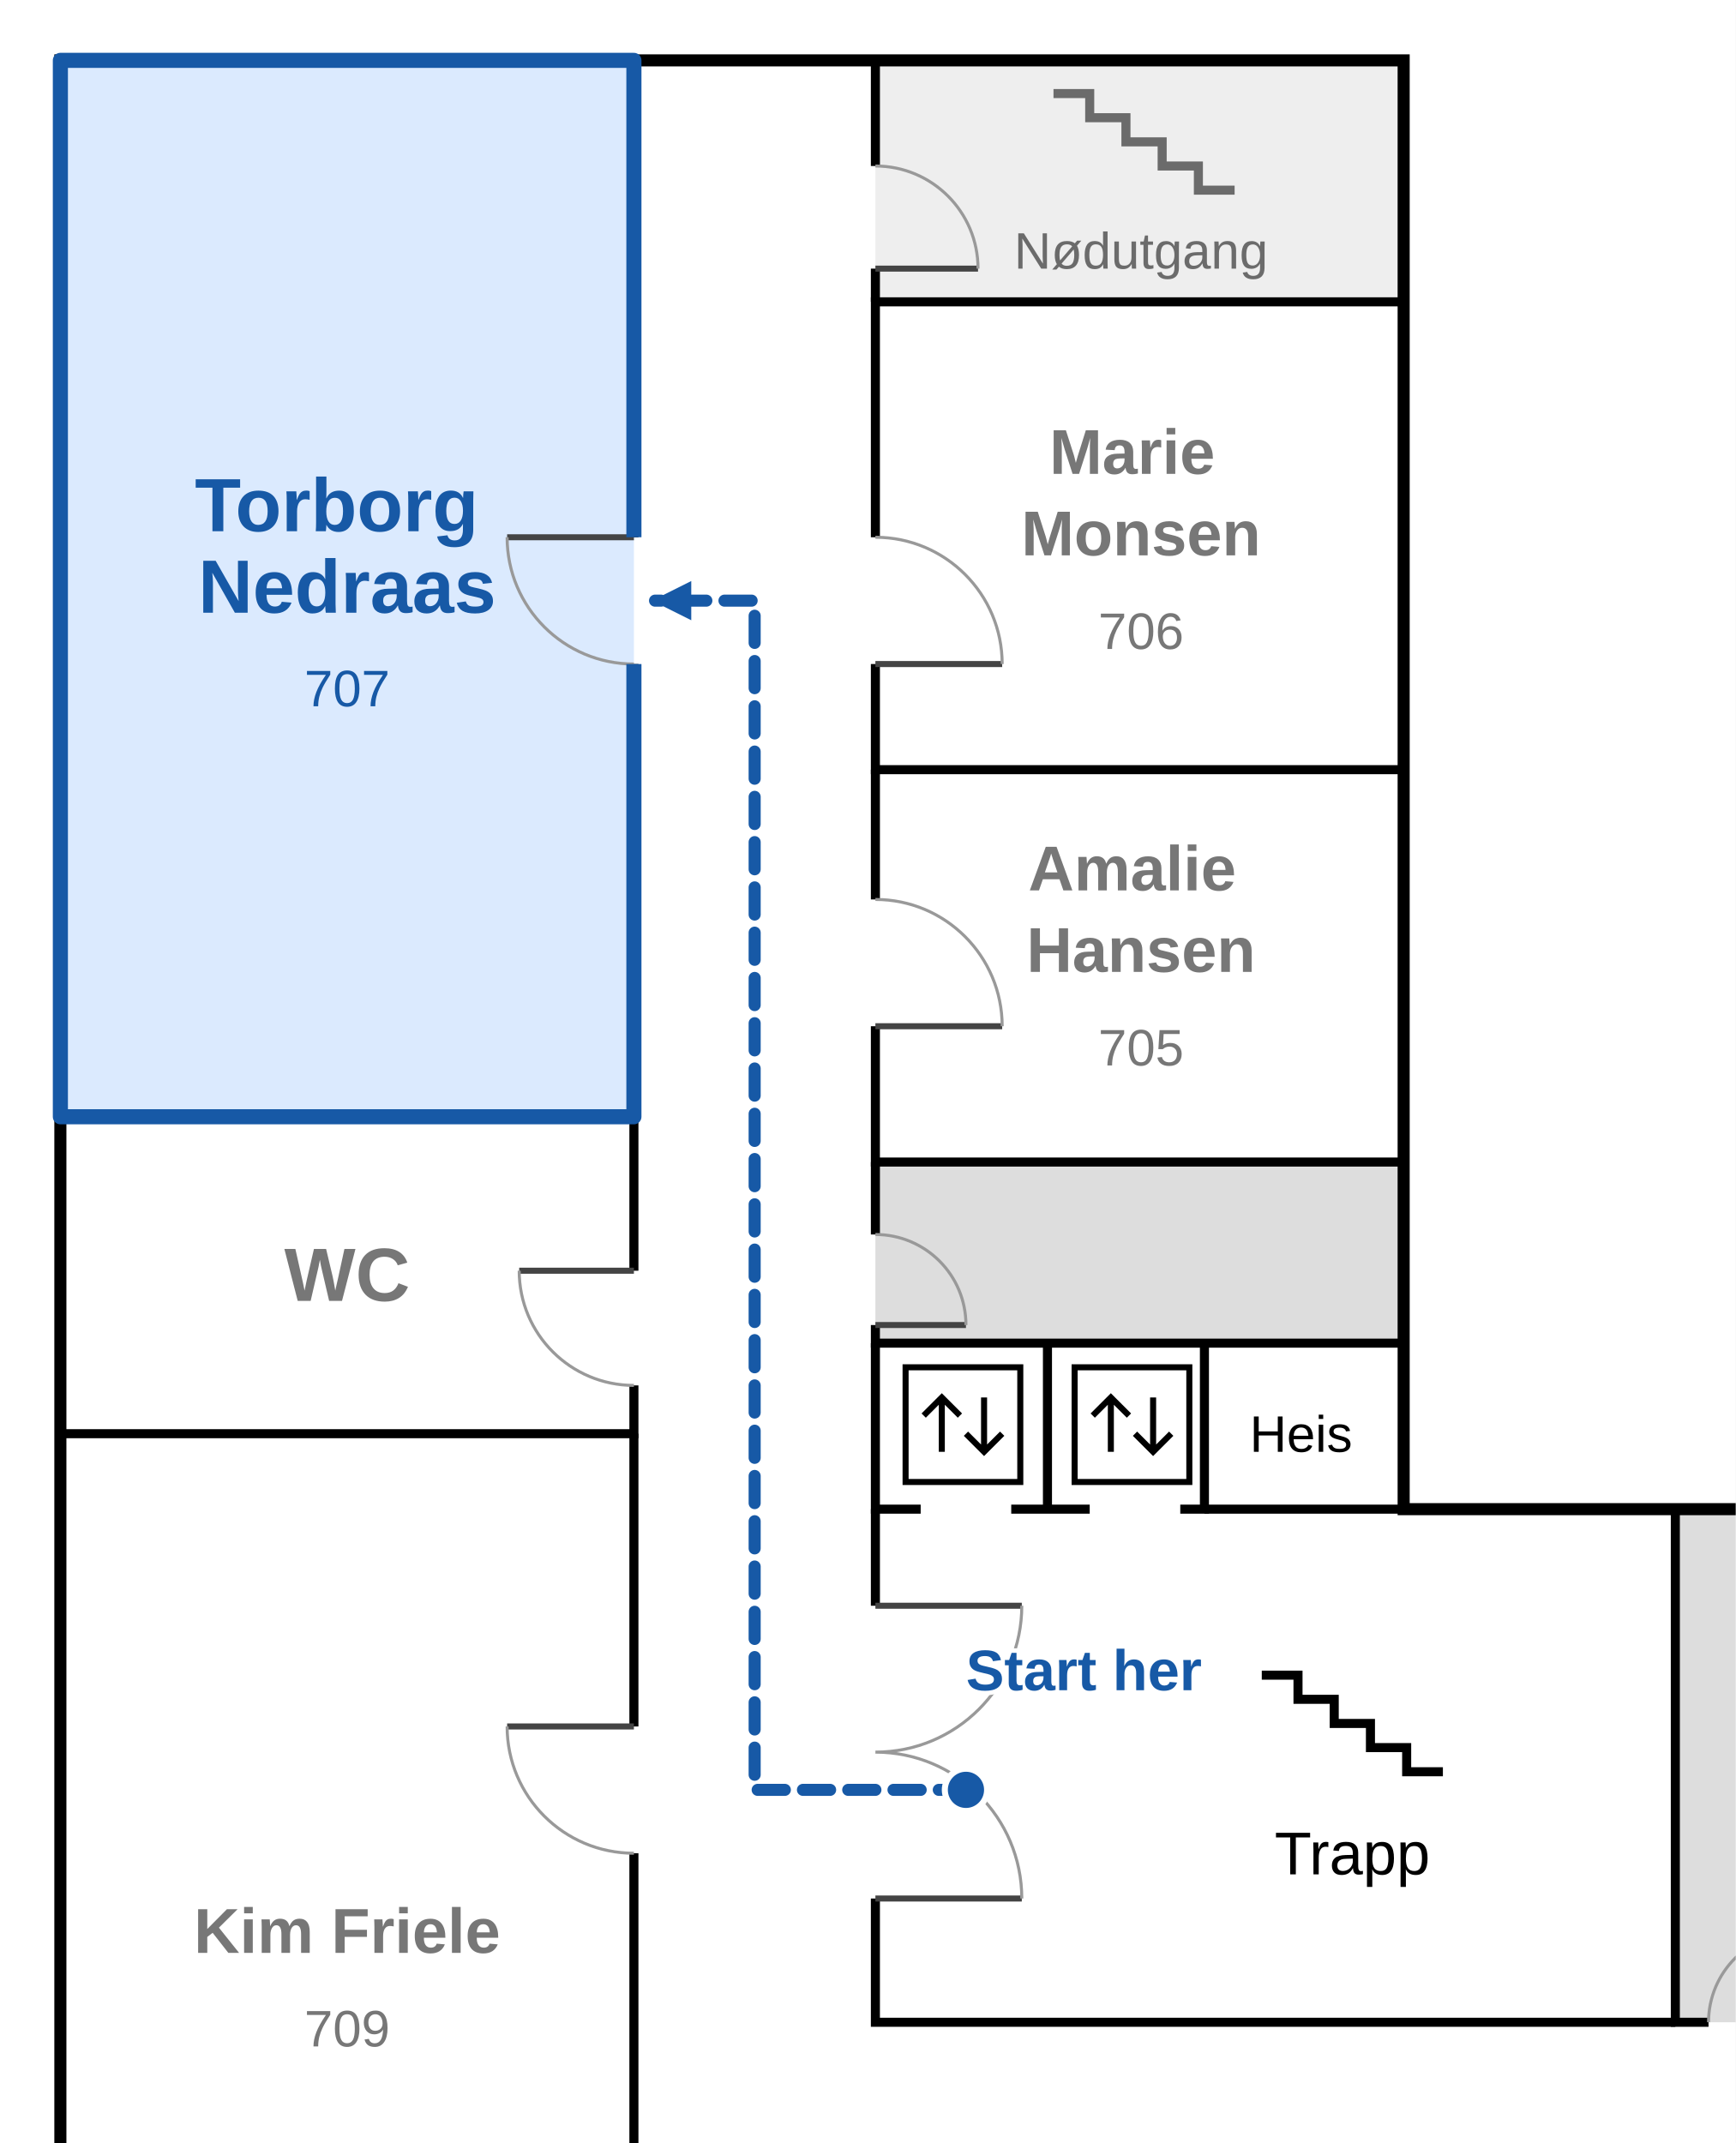
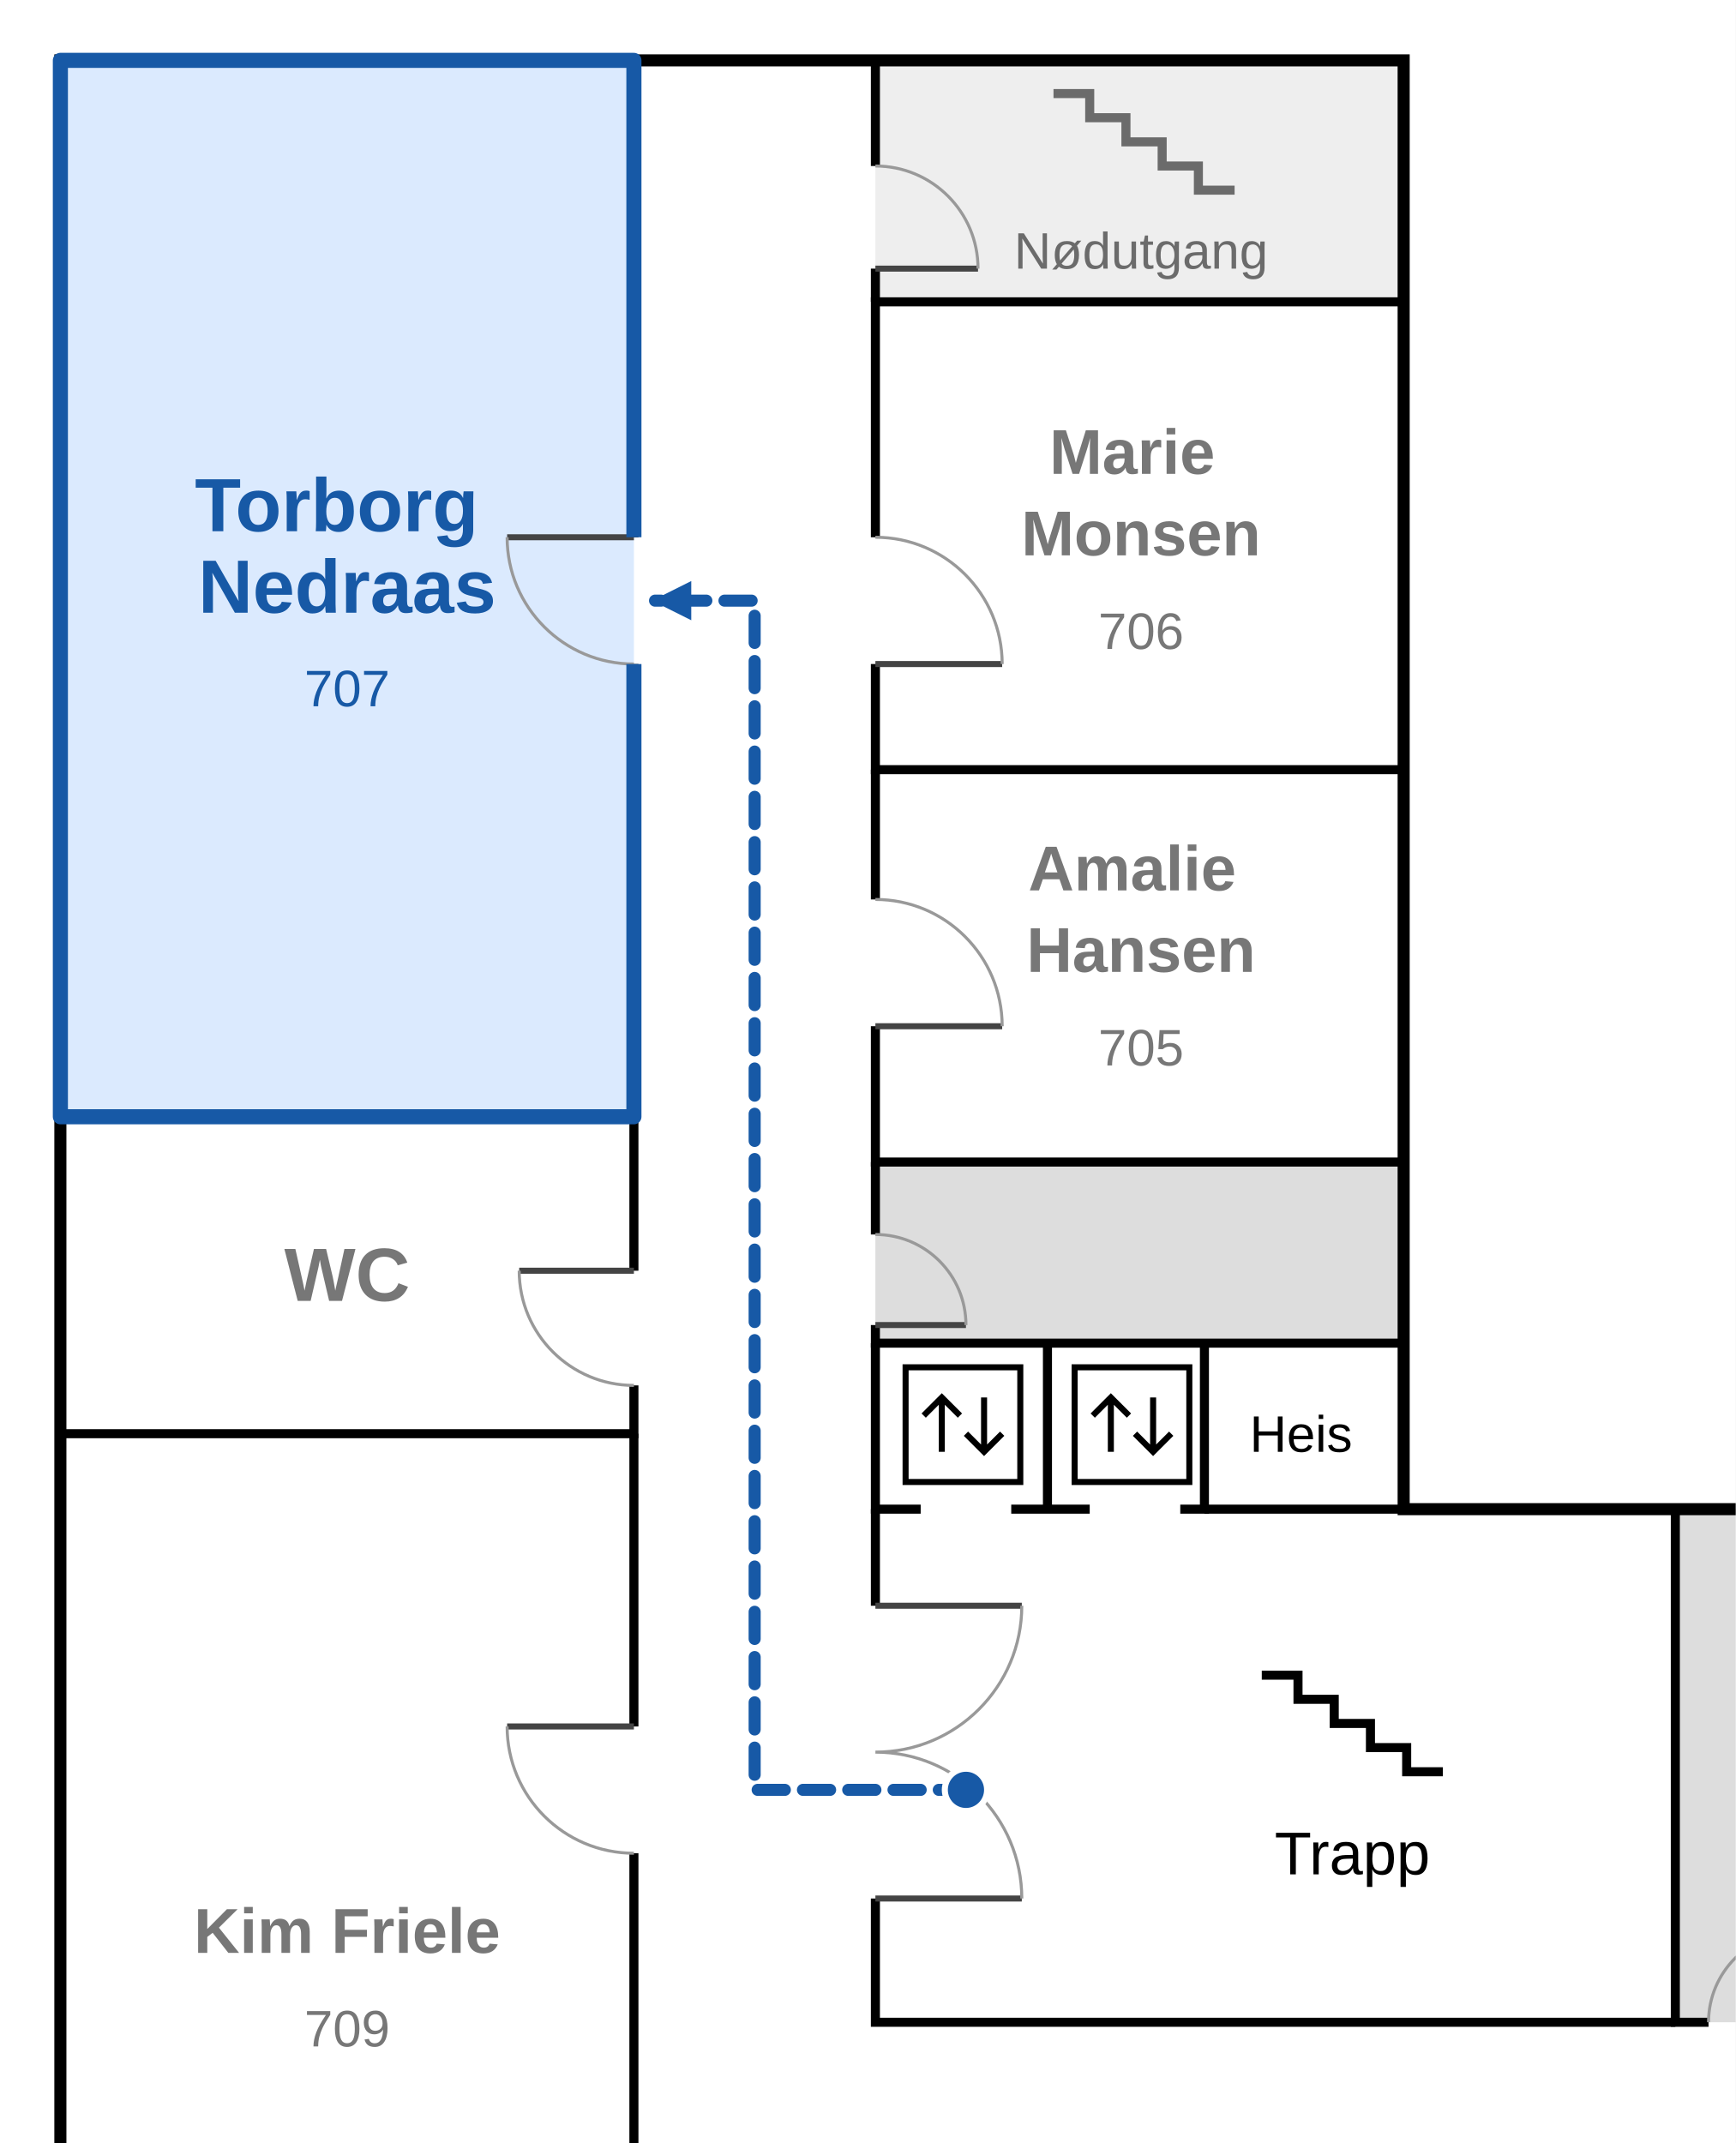
<svg xmlns="http://www.w3.org/2000/svg" xmlns:xlink="http://www.w3.org/1999/xlink" width="575" height="710" viewBox="0 110 575 710" role="img" aria-labelledby="room-707-map-title room-707-map-description" lang="nb">
  <defs>
    <g id="room-707-stair-symbol" fill="none" stroke="black" stroke-width="3">
      <path d="M 0,0 H 12 V 8 H 24 V 16 H 36 V 24 H 48 V 32 H 60" />
    </g>
    <g id="room-707-lift-symbol" fill="none" stroke="black" stroke-width="2">
      <rect width="38" height="38" />
      <path d="M 12,28 V 10 M 6,16 L 12,10 L 18,16                M 26,10 V 28 M 20,22 L 26,28 L 32,22" />
    </g>
    <clipPath id="room-707-map-crop">
      <rect x="0" y="110" width="575" height="710" />
    </clipPath>
    <marker id="room-707-route-arrow" markerUnits="userSpaceOnUse" markerWidth="13" markerHeight="13" viewBox="0 0 13 13" refX="12" refY="6.5" orient="auto">
      <path d="M 0,0 L 13,6.5 L 0,13 Z" fill="#1759a6" />
    </marker>
  </defs>
  <rect x="0" y="110" width="575" height="710" fill="white" />
  <g clip-path="url(#room-707-map-crop)">
    <g font-family="Arial, Helvetica, sans-serif" fill="black" transform="translate(-30 20)">
      <g id="room-707-service-room-fills" fill="#dddddd">
        <rect x="585" y="590" width="160" height="170" />
        <rect x="320" y="475" width="175" height="60" />
      </g>
      <g id="room-707-emergency-stairwell-fills" fill="#eeeeee">
        <rect x="320" y="110" width="175" height="80" />
        <rect x="1000" y="590" width="150" height="170" />
      </g>
      <rect id="room-707-destination-fill" x="50" y="110" width="190" height="350" fill="#dbeafe" />
      <path id="room-707-outer-walls" d="M 50,110 H 495 V 590 H 1150 V 970 H 50 Z" fill="none" stroke="black" stroke-width="4" />
      <g fill="none" stroke="black" stroke-width="3">
        <g id="room-707-room-707" data-room-number="707">
          <path d="M 240,110 V 268 M 240,310 V 460 H 50" />
        </g>
        <g id="room-707-room-706" data-room-number="706">
          <path d="M 495,190 H 320 V 268 M 320,310 V 345 H 495" />
        </g>
        <g id="room-707-room-705" data-room-number="705">
          <path d="M 320,345 V 388 M 320,430 V 475 H 495" />
        </g>
        <g id="room-707-room-710" data-room-number="710">
          <path d="M 240,970 V 820 H 262 M 304,820 H 430 V 970" />
        </g>
        <g id="room-707-room-711" data-room-number="711">
          <path d="M 430,820 H 459 M 501,820 H 690 V 970" />
        </g>
        <g id="room-707-room-712" data-room-number="712">
          <path d="M 690,820 H 810 M 852,820 H 950 V 970" />
        </g>
        <g id="room-707-room-713" data-room-number="713">
          <path d="M 950,820 H 978 M 1020,820 H 1150" />
        </g>
        <g id="room-707-room-714" data-room-number="714">
          <path d="M 745,590 V 760 H 793 M 835,760 H 1000 V 590" />
        </g>
        <g id="room-707-room-716" data-room-number="716">
          <path d="M 585,590 V 760 H 596 M 626,760 H 641 V 700                  H 623 V 653 H 665 V 590" />
        </g>
        <g id="room-707-room-709" data-room-number="709">
          <path d="M 240,565 V 662 M 240,704 V 820" />
        </g>
        <g id="room-707-wc-area">
          <path d="M 240,460 V 511 M 240,549 V 565 H 50" />
        </g>
        <g id="room-707-unlabelled-areas">
          <path d="M 320,475 V 499 M 320,529 V 535 H 495" />
          <path d="M 665,590 V 700 H 681 V 760 H 688 M 724,760 H 745" />
        </g>
        <g id="room-707-main-stairwell">
          <path d="M 429,590 H 585 M 320,590 V 622                  M 320,719 V 760 H 585" />
        </g>
        <g id="room-707-lift-area">
          <path d="M 320,535 V 590 H 335 M 365,590 H 391                  M 421,590 H 429 V 535 M 377,535 V 590" />
        </g>
        <g id="room-707-upper-stairwell">
          <path d="M 320,110 V 145 M 320,179 V 190" />
        </g>
        <g id="room-707-right-stairwell">
          <path d="M 1000,760 H 1079 M 1121,760 H 1150" />
        </g>
      </g>
      <g id="room-707-doors" fill="none">
        <g id="room-707-door-707" transform="translate(240 268) rotate(90)">
          <path d="M 0,0 V 42" stroke="#444444" stroke-width="2" />
          <path d="M 0,42 A 42,42 0 0 0 42,0" stroke="#999999" stroke-width="1" />
        </g>
        <g id="room-707-door-706" transform="translate(320 310) rotate(-90)">
          <path d="M 0,0 V 42" stroke="#444444" stroke-width="2" />
          <path d="M 0,42 A 42,42 0 0 0 42,0" stroke="#999999" stroke-width="1" />
        </g>
        <g id="room-707-door-705" transform="translate(320 430) rotate(-90)">
          <path d="M 0,0 V 42" stroke="#444444" stroke-width="2" />
          <path d="M 0,42 A 42,42 0 0 0 42,0" stroke="#999999" stroke-width="1" />
        </g>
        <g id="room-707-door-709-upper" transform="translate(240 662) rotate(90)">
          <path d="M 0,0 V 42" stroke="#444444" stroke-width="2" />
          <path d="M 0,42 A 42,42 0 0 0 42,0" stroke="#999999" stroke-width="1" />
        </g>
        <g id="room-707-door-wc" transform="translate(240 511) rotate(90)">
          <path d="M 0,0 V 38" stroke="#444444" stroke-width="2" />
          <path d="M 0,38 A 38,38 0 0 0 38,0" stroke="#999999" stroke-width="1" />
        </g>
        <g id="room-707-door-710" transform="translate(262 820) rotate(0)">
          <path d="M 0,0 V 42" stroke="#444444" stroke-width="2" />
          <path d="M 0,42 A 42,42 0 0 0 42,0" stroke="#999999" stroke-width="1" />
        </g>
        <g id="room-707-door-711" transform="translate(459 820) rotate(0)">
          <path d="M 0,0 V 42" stroke="#444444" stroke-width="2" />
          <path d="M 0,42 A 42,42 0 0 0 42,0" stroke="#999999" stroke-width="1" />
        </g>
        <g id="room-707-door-712" transform="translate(810 820) rotate(0)">
          <path d="M 0,0 V 42" stroke="#444444" stroke-width="2" />
          <path d="M 0,42 A 42,42 0 0 0 42,0" stroke="#999999" stroke-width="1" />
        </g>
        <g id="room-707-door-713" transform="translate(978 820) rotate(0)">
          <path d="M 0,0 V 42" stroke="#444444" stroke-width="2" />
          <path d="M 0,42 A 42,42 0 0 0 42,0" stroke="#999999" stroke-width="1" />
        </g>
        <g id="room-707-door-714-left" transform="translate(835 760) rotate(180)">
          <path d="M 0,0 V 42" stroke="#444444" stroke-width="2" />
          <path d="M 0,42 A 42,42 0 0 0 42,0" stroke="#999999" stroke-width="1" />
        </g>
        <g id="room-707-door-716" transform="translate(626 760) rotate(180)">
          <path d="M 0,0 V 30" stroke="#444444" stroke-width="2" />
          <path d="M 0,30 A 30,30 0 0 0 30,0" stroke="#999999" stroke-width="1" />
        </g>
        <g id="room-707-door-service-by-714" transform="translate(724 760) rotate(180)">
          <path d="M 0,0 V 36" stroke="#444444" stroke-width="2" />
          <path d="M 0,36 A 36,36 0 0 0 36,0" stroke="#999999" stroke-width="1" />
        </g>
        <g id="room-707-door-service-by-705" transform="translate(320 529) rotate(-90)">
          <path d="M 0,0 V 30" stroke="#444444" stroke-width="2" />
          <path d="M 0,30 A 30,30 0 0 0 30,0" stroke="#999999" stroke-width="1" />
        </g>
        <g id="room-707-door-upper-emergency" transform="translate(320 179) rotate(-90)">
          <path d="M 0,0 V 34" stroke="#444444" stroke-width="2" />
          <path d="M 0,34 A 34,34 0 0 0 34,0" stroke="#999999" stroke-width="1" />
        </g>
        <g id="room-707-door-right-emergency" transform="translate(1121 760) rotate(180)">
          <path d="M 0,0 V 42" stroke="#444444" stroke-width="2" />
          <path d="M 0,42 A 42,42 0 0 0 42,0" stroke="#999999" stroke-width="1" />
        </g>
        <g id="room-707-main-stairwell-double-door">
          <path d="M 320,622 H 368.5 M 320,719 H 368.5" stroke="#444444" stroke-width="2" />
          <path d="M 368.5,622 A 48.5,48.5 0 0 1 320,670.5 M 368.5,719 A 48.5,48.5 0 0 0 320,670.5" stroke="#999999" stroke-width="1" />
        </g>
      </g>
      <path id="room-707-destination-outline" d="M 240,268 V 110 H 50 V 460 H 240 V 310" fill="none" stroke="#1759a6" stroke-width="5" stroke-linejoin="round" />
      <g id="room-707-room-labels" font-size="21" text-anchor="middle" fill="#777777">
        <g id="room-707-label-707" fill="#1759a6" font-size="25">
          <text x="145" y="266" font-weight="bold">
            <tspan x="145" dy="0">Torborg</tspan>
            <tspan x="145" dy="27">Nedraas</tspan>
          </text>
          <text x="145" y="324" font-size="17">707</text>
        </g>
        <g id="room-707-label-706">
          <text x="408" y="247" font-weight="bold">
            <tspan x="408" dy="0">Marie</tspan>
            <tspan x="408" dy="27">Monsen</tspan>
          </text>
          <text x="408" y="305" font-size="17">706</text>
        </g>
        <g id="room-707-label-705">
          <text x="408" y="385" font-weight="bold">
            <tspan x="408" dy="0">Amalie</tspan>
            <tspan x="408" dy="27">Hansen</tspan>
          </text>
          <text x="408" y="443" font-size="17">705</text>
        </g>
        <g id="room-707-label-709">
          <text x="145" y="737" font-weight="bold">
            <tspan x="145" dy="0">Kim Friele</tspan>
          </text>
          <text x="145" y="768" font-size="17">709</text>
        </g>
        <g id="room-707-label-710">
          <text x="335" y="890" font-weight="bold">
            <tspan x="335" dy="0">Lucie Wolf</tspan>
          </text>
          <text x="335" y="921" font-size="17">710</text>
        </g>
        <g id="room-707-label-711">
          <text x="560" y="890" font-weight="bold">
            <tspan x="560" dy="0">Fanny Schnelle</tspan>
          </text>
          <text x="560" y="921" font-size="17">711</text>
        </g>
        <g id="room-707-label-712">
          <text x="820" y="890" font-weight="bold">
            <tspan x="820" dy="0">Amalie Skram</tspan>
          </text>
          <text x="820" y="921" font-size="17">712</text>
        </g>
        <g id="room-707-label-713">
          <text x="1050" y="890" font-weight="bold">
            <tspan x="1050" dy="0">Anne Gullestad</tspan>
          </text>
          <text x="1050" y="921" font-size="17">713</text>
        </g>
        <g id="room-707-label-714">
          <text x="873" y="671" font-weight="bold">
            <tspan x="873" dy="0">Valborg Platou</tspan>
          </text>
          <text x="873" y="702" font-size="17">714</text>
        </g>
        <text id="room-707-label-716" x="624" y="631" font-size="17" fill="#777777">716</text>
        <text id="room-707-label-wc" x="145" y="521" font-size="25" font-weight="bold">WC</text>
      </g>
      <g id="room-707-stairs-and-lifts" font-size="20" text-anchor="middle">
        <g id="room-707-upper-emergency-exit" opacity="0.55">
          <use xlink:href="#room-707-stair-symbol" x="379" y="121" />
          <text x="408" y="179" font-size="17">Nødutgang</text>
        </g>
        <use xlink:href="#room-707-lift-symbol" x="330" y="543" />
        <use xlink:href="#room-707-lift-symbol" x="386" y="543" />
        <text x="461" y="571" font-size="17">Heis</text>
        <use xlink:href="#room-707-stair-symbol" x="448" y="645" />
        <text x="478" y="711">Trapp</text>
        <g id="room-707-right-emergency-exit" opacity="0.55">
          <use xlink:href="#room-707-stair-symbol" x="1045" y="625" />
          <text x="1075" y="698" font-size="17">Nødutgang</text>
        </g>
      </g>
      <g id="room-707-route" fill="none" stroke-linejoin="round" stroke-linecap="round">
        <path d="M 350,683 H 280 V 289 H 247" stroke="white" stroke-width="8" />
        <path d="M 350,683 H 280 V 289 H 247" stroke="#1759a6" stroke-width="4" stroke-dasharray="9 6" marker-end="url(#room-707-route-arrow)" />
        <circle cx="350" cy="683" r="7" fill="#1759a6" stroke="white" stroke-width="2" />
-         <text x="350" y="650" font-size="19" font-weight="bold" fill="#1759a6" stroke="white" stroke-width="3" paint-order="stroke fill">Start her</text>
      </g>
    </g>
  </g>
</svg>
